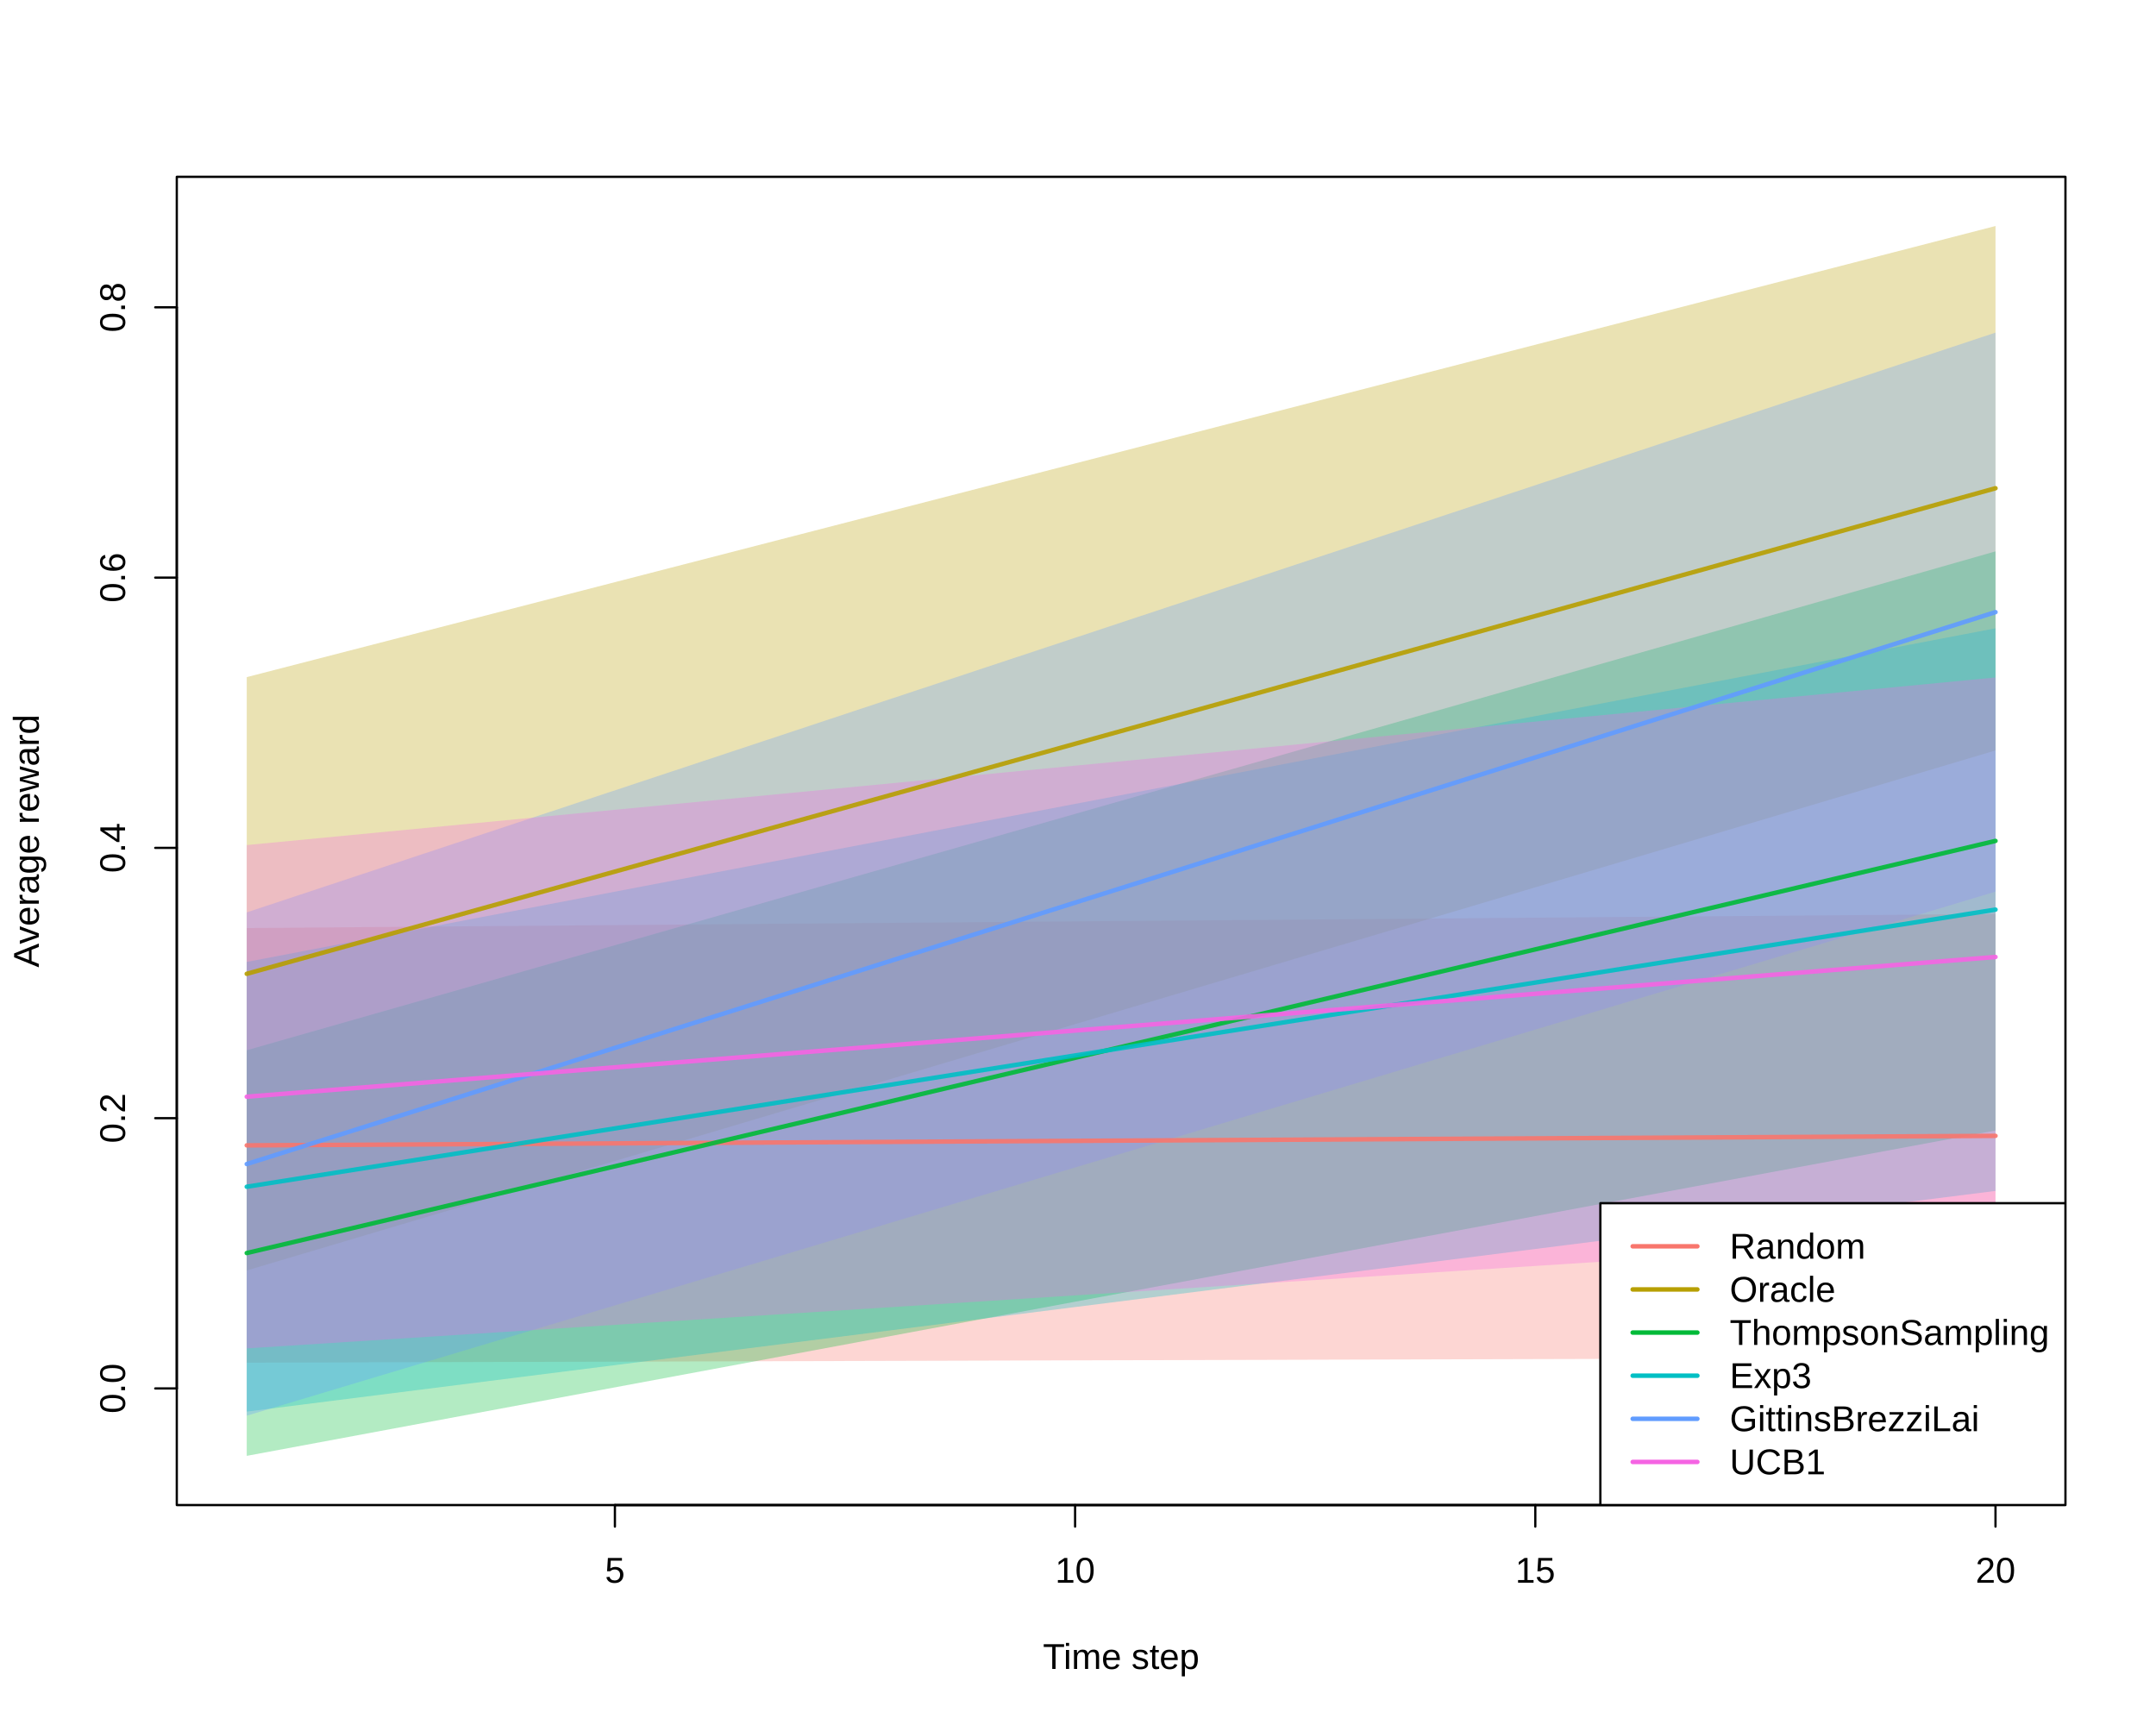
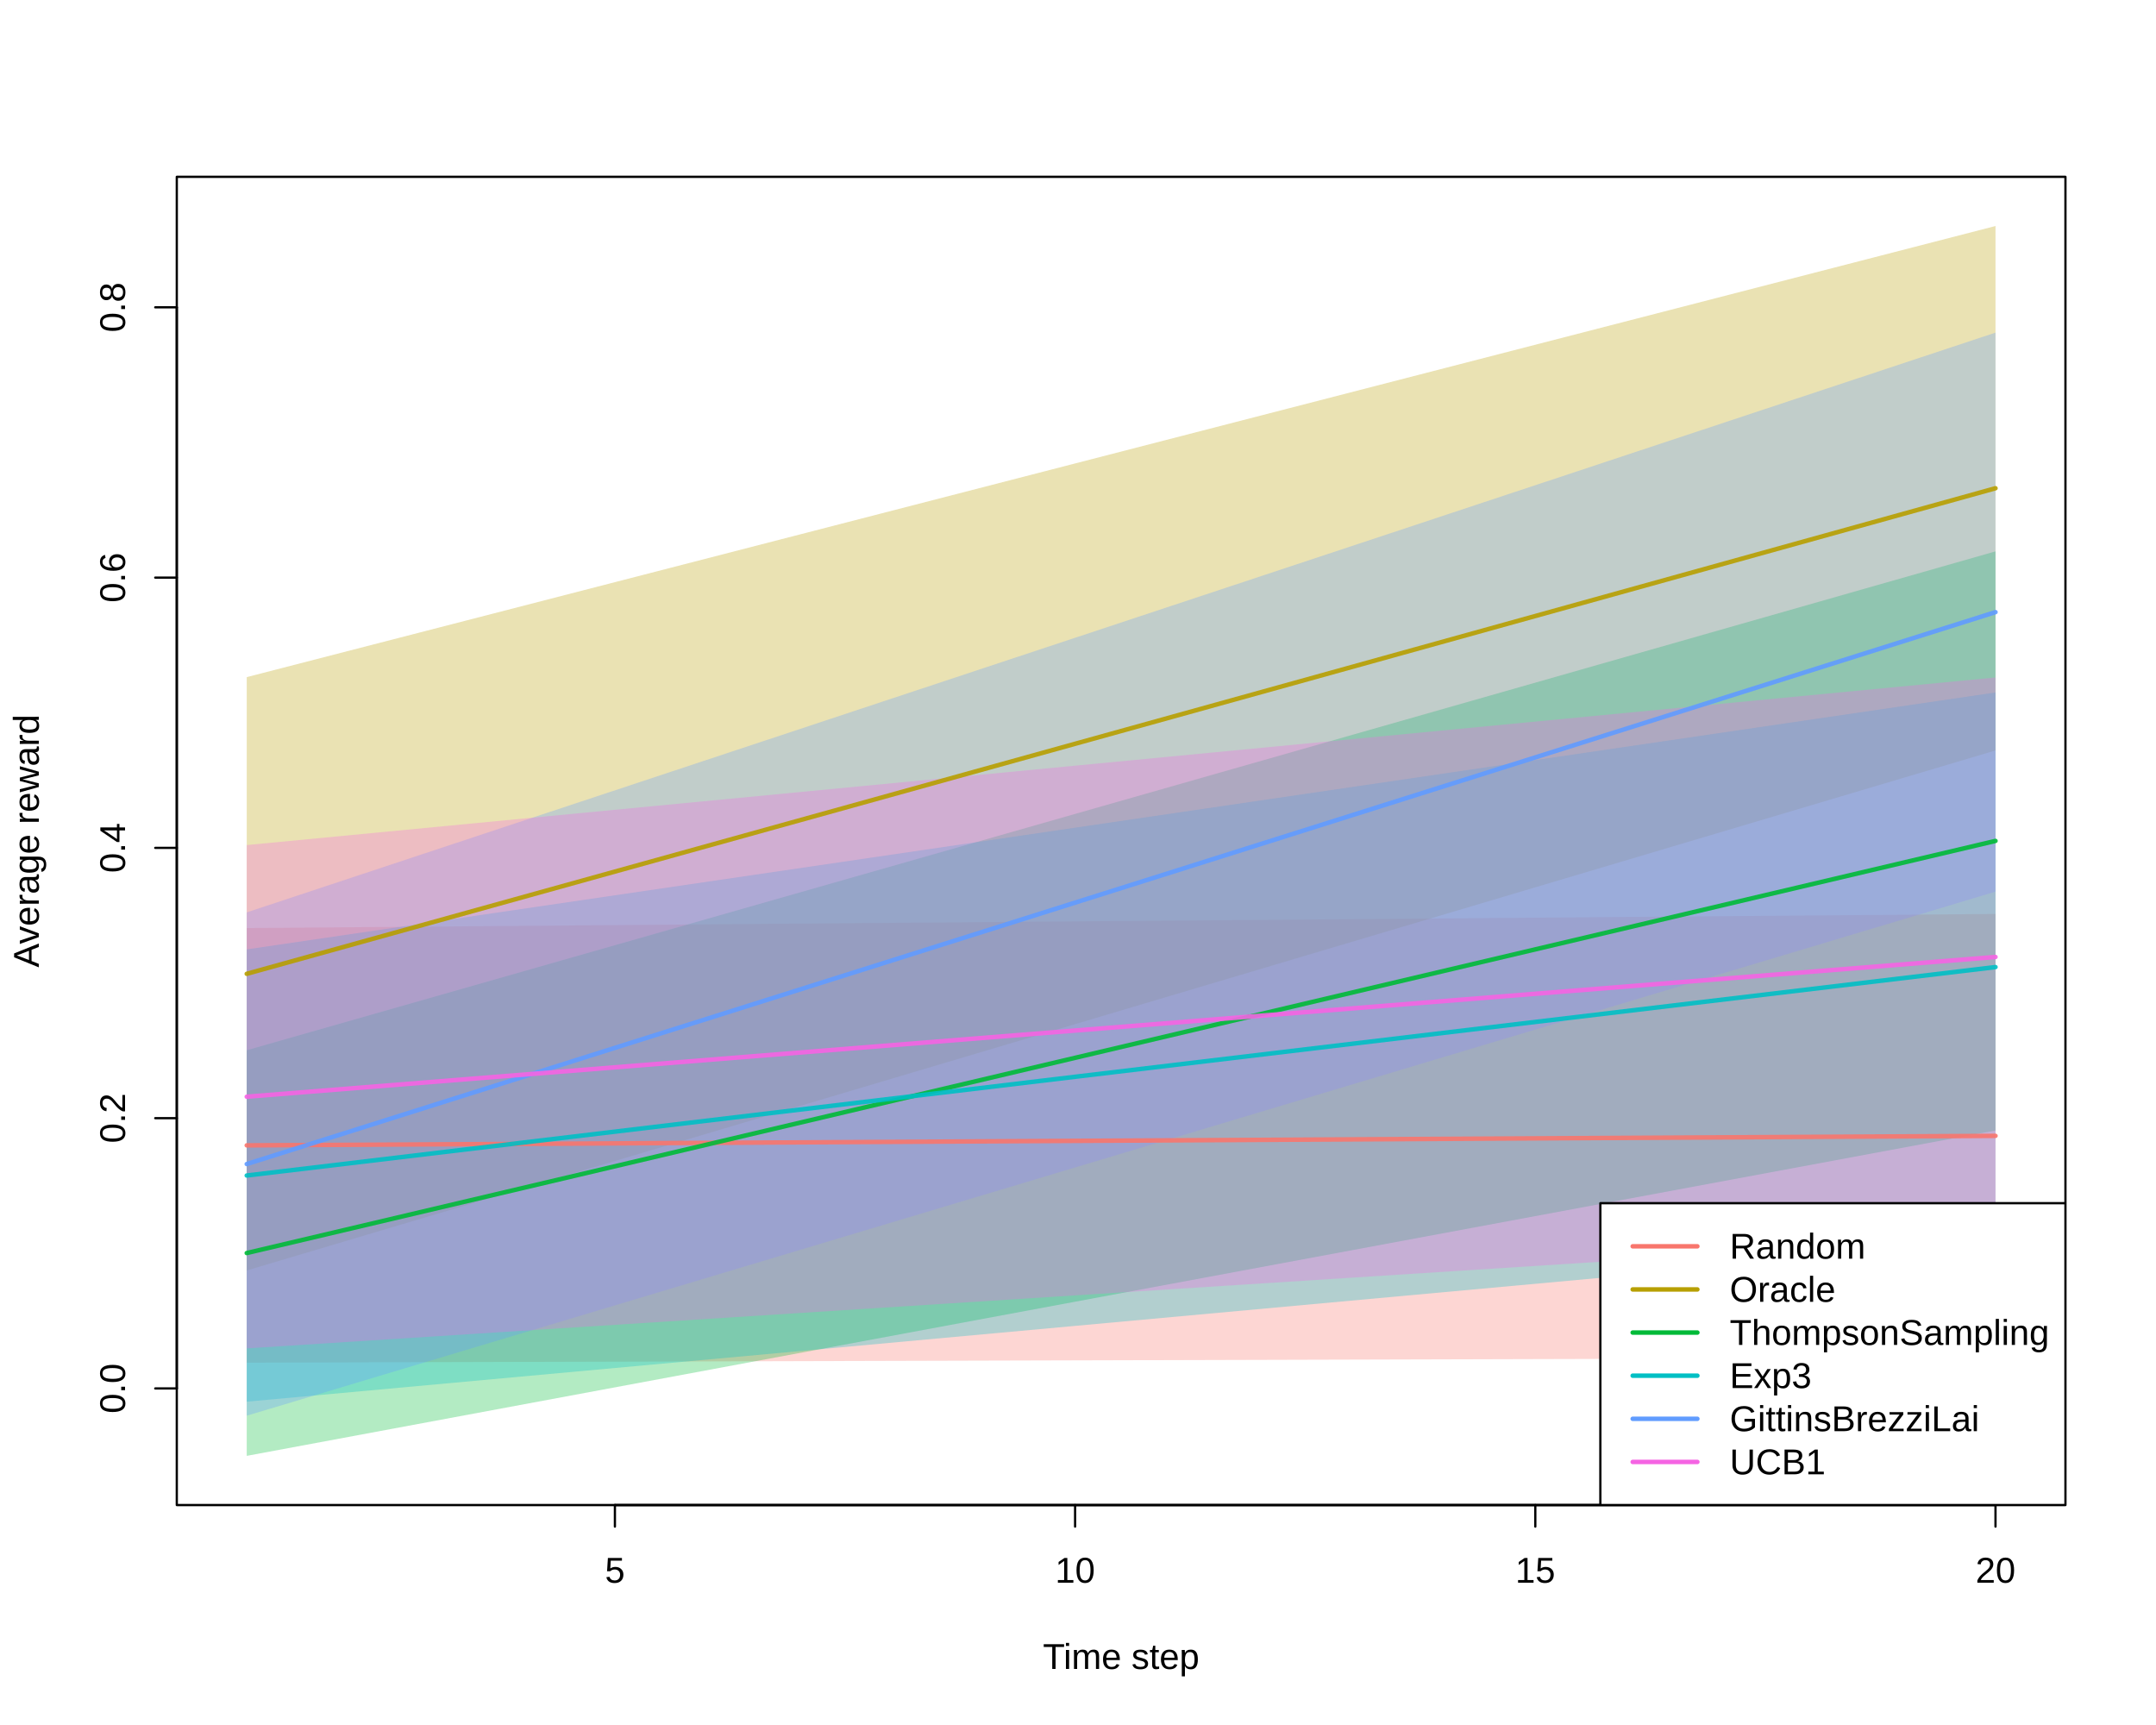
<svg xmlns="http://www.w3.org/2000/svg" viewBox="0 0 720.00 576.00">
  <defs>
    <style type="text/css">
    line, polyline, polygon, path, rect, circle {
      fill: none;
      stroke: #000000;
      stroke-linecap: round;
      stroke-linejoin: round;
      stroke-miterlimit: 10.00;
    }
  </style>
  </defs>
  <rect width="100%" height="100%" style="stroke: none; fill: #FFFFFF;" />
  <defs>
    <clipPath id="cpNTkuMDR8Njg5Ljc2fDUwMi41Nnw1OS4wNA==">
      <rect x="59.04" y="59.04" width="630.72" height="443.52" />
    </clipPath>
  </defs>
  <polygon points="82.40,455.01 359.03,454.24 666.40,453.38 666.40,305.19 359.03,307.66 82.40,309.89 " style="stroke-width: 0.75; stroke: none; fill: #F8766D; fill-opacity: 0.30;" clip-path="url(#cpNTkuMDR8Njg5Ljc2fDUwMi41Nnw1OS4wNA==)" />
  <polygon points="82.40,424.23 359.03,341.98 666.40,250.58 666.40,75.47 359.03,154.75 82.40,226.10 " style="stroke-width: 0.75; stroke: none; fill: #B79F00; fill-opacity: 0.30;" clip-path="url(#cpNTkuMDR8Njg5Ljc2fDUwMi41Nnw1OS4wNA==)" />
  <polygon points="82.40,486.13 359.03,434.66 666.40,377.48 666.40,184.11 359.03,271.78 82.40,350.69 " style="stroke-width: 0.75; stroke: none; fill: #00BA38; fill-opacity: 0.30;" clip-path="url(#cpNTkuMDR8Njg5Ljc2fDUwMi41Nnw1OS4wNA==)" />
-   <polygon points="82.40,471.35 359.03,436.44 666.40,397.66 666.40,209.80 359.03,268.43 82.40,321.19 " style="stroke-width: 0.75; stroke: none; fill: #00BFC4; fill-opacity: 0.30;" clip-path="url(#cpNTkuMDR8Njg5Ljc2fDUwMi41Nnw1OS4wNA==)" />
+   <polygon points="82.40,468.04 359.03,442.73 666.40,414.62 666.40,231.22 359.03,276.37 82.40,317.01 " style="stroke-width: 0.75; stroke: none; fill: #00BFC4; fill-opacity: 0.30;" clip-path="url(#cpNTkuMDR8Njg5Ljc2fDUwMi41Nnw1OS4wNA==)" />
  <polygon points="82.40,472.72 359.03,389.83 666.40,297.74 666.40,111.07 359.03,212.96 82.40,304.66 " style="stroke-width: 0.75; stroke: none; fill: #619CFF; fill-opacity: 0.30;" clip-path="url(#cpNTkuMDR8Njg5Ljc2fDUwMi41Nnw1OS4wNA==)" />
  <polygon points="82.40,450.24 359.03,432.54 666.40,412.88 666.40,226.22 359.03,255.67 82.40,282.18 " style="stroke-width: 0.75; stroke: none; fill: #F564E3; fill-opacity: 0.30;" clip-path="url(#cpNTkuMDR8Njg5Ljc2fDUwMi41Nnw1OS4wNA==)" />
  <polyline points="82.40,382.45 359.03,380.95 666.40,379.28 " style="stroke-width: 1.50; stroke: #F8766D; stroke-opacity: 0.90;" clip-path="url(#cpNTkuMDR8Njg5Ljc2fDUwMi41Nnw1OS4wNA==)" />
  <polyline points="82.40,325.17 359.03,248.36 666.40,163.03 " style="stroke-width: 1.50; stroke: #B79F00; stroke-opacity: 0.90;" clip-path="url(#cpNTkuMDR8Njg5Ljc2fDUwMi41Nnw1OS4wNA==)" />
  <polyline points="82.40,418.41 359.03,353.22 666.40,280.79 " style="stroke-width: 1.50; stroke: #00BA38; stroke-opacity: 0.90;" clip-path="url(#cpNTkuMDR8Njg5Ljc2fDUwMi41Nnw1OS4wNA==)" />
-   <polyline points="82.40,396.27 359.03,352.43 666.40,303.73 " style="stroke-width: 1.50; stroke: #00BFC4; stroke-opacity: 0.90;" clip-path="url(#cpNTkuMDR8Njg5Ljc2fDUwMi41Nnw1OS4wNA==)" />
+   <polyline points="82.40,392.52 359.03,359.55 666.40,322.92 " style="stroke-width: 1.50; stroke: #00BFC4; stroke-opacity: 0.90;" clip-path="url(#cpNTkuMDR8Njg5Ljc2fDUwMi41Nnw1OS4wNA==)" />
  <polyline points="82.40,388.69 359.03,301.40 666.40,204.40 " style="stroke-width: 1.50; stroke: #619CFF; stroke-opacity: 0.90;" clip-path="url(#cpNTkuMDR8Njg5Ljc2fDUwMi41Nnw1OS4wNA==)" />
  <polyline points="82.40,366.21 359.03,344.11 666.40,319.55 " style="stroke-width: 1.50; stroke: #F564E3; stroke-opacity: 0.90;" clip-path="url(#cpNTkuMDR8Njg5Ljc2fDUwMi41Nnw1OS4wNA==)" />
  <defs>
    <clipPath id="cpMC4wMHw3MjAuMDB8NTc2LjAwfDAuMDA=">
      <rect x="0.00" y="0.00" width="720.00" height="576.00" />
    </clipPath>
  </defs>
  <line x1="205.35" y1="502.56" x2="666.40" y2="502.56" style="stroke-width: 0.75;" clip-path="url(#cpMC4wMHw3MjAuMDB8NTc2LjAwfDAuMDA=)" />
  <line x1="205.35" y1="502.56" x2="205.35" y2="509.76" style="stroke-width: 0.75;" clip-path="url(#cpMC4wMHw3MjAuMDB8NTc2LjAwfDAuMDA=)" />
  <line x1="359.03" y1="502.56" x2="359.03" y2="509.76" style="stroke-width: 0.75;" clip-path="url(#cpMC4wMHw3MjAuMDB8NTc2LjAwfDAuMDA=)" />
  <line x1="512.72" y1="502.56" x2="512.72" y2="509.76" style="stroke-width: 0.75;" clip-path="url(#cpMC4wMHw3MjAuMDB8NTc2LjAwfDAuMDA=)" />
  <line x1="666.40" y1="502.56" x2="666.40" y2="509.76" style="stroke-width: 0.75;" clip-path="url(#cpMC4wMHw3MjAuMDB8NTc2LjAwfDAuMDA=)" />
  <g clip-path="url(#cpMC4wMHw3MjAuMDB8NTc2LjAwfDAuMDA=)">
    <text x="202.01" y="528.48" style="font-size: 12.00px; font-family: Liberation Sans;" textLength="6.67px" lengthAdjust="spacingAndGlyphs">5</text>
  </g>
  <g clip-path="url(#cpMC4wMHw3MjAuMDB8NTc2LjAwfDAuMDA=)">
    <text x="352.36" y="528.48" style="font-size: 12.00px; font-family: Liberation Sans;" textLength="13.34px" lengthAdjust="spacingAndGlyphs">10</text>
  </g>
  <g clip-path="url(#cpMC4wMHw3MjAuMDB8NTc2LjAwfDAuMDA=)">
    <text x="506.04" y="528.48" style="font-size: 12.00px; font-family: Liberation Sans;" textLength="13.34px" lengthAdjust="spacingAndGlyphs">15</text>
  </g>
  <g clip-path="url(#cpMC4wMHw3MjAuMDB8NTc2LjAwfDAuMDA=)">
    <text x="659.73" y="528.48" style="font-size: 12.00px; font-family: Liberation Sans;" textLength="13.34px" lengthAdjust="spacingAndGlyphs">20</text>
  </g>
  <line x1="59.04" y1="463.62" x2="59.04" y2="102.62" style="stroke-width: 0.75;" clip-path="url(#cpMC4wMHw3MjAuMDB8NTc2LjAwfDAuMDA=)" />
  <line x1="59.04" y1="463.62" x2="51.84" y2="463.62" style="stroke-width: 0.75;" clip-path="url(#cpMC4wMHw3MjAuMDB8NTc2LjAwfDAuMDA=)" />
  <line x1="59.04" y1="373.37" x2="51.84" y2="373.37" style="stroke-width: 0.75;" clip-path="url(#cpMC4wMHw3MjAuMDB8NTc2LjAwfDAuMDA=)" />
  <line x1="59.04" y1="283.12" x2="51.84" y2="283.12" style="stroke-width: 0.75;" clip-path="url(#cpMC4wMHw3MjAuMDB8NTc2LjAwfDAuMDA=)" />
  <line x1="59.04" y1="192.87" x2="51.84" y2="192.87" style="stroke-width: 0.75;" clip-path="url(#cpMC4wMHw3MjAuMDB8NTc2LjAwfDAuMDA=)" />
  <line x1="59.04" y1="102.62" x2="51.84" y2="102.62" style="stroke-width: 0.75;" clip-path="url(#cpMC4wMHw3MjAuMDB8NTc2LjAwfDAuMDA=)" />
  <g clip-path="url(#cpMC4wMHw3MjAuMDB8NTc2LjAwfDAuMDA=)">
    <text transform="translate(41.76,471.96) rotate(-90)" style="font-size: 12.00px; font-family: Liberation Sans;" textLength="16.67px" lengthAdjust="spacingAndGlyphs">0.0</text>
  </g>
  <g clip-path="url(#cpMC4wMHw3MjAuMDB8NTc2LjAwfDAuMDA=)">
    <text transform="translate(41.76,381.71) rotate(-90)" style="font-size: 12.00px; font-family: Liberation Sans;" textLength="16.67px" lengthAdjust="spacingAndGlyphs">0.2</text>
  </g>
  <g clip-path="url(#cpMC4wMHw3MjAuMDB8NTc2LjAwfDAuMDA=)">
    <text transform="translate(41.76,291.46) rotate(-90)" style="font-size: 12.00px; font-family: Liberation Sans;" textLength="16.67px" lengthAdjust="spacingAndGlyphs">0.4</text>
  </g>
  <g clip-path="url(#cpMC4wMHw3MjAuMDB8NTc2LjAwfDAuMDA=)">
    <text transform="translate(41.76,201.21) rotate(-90)" style="font-size: 12.00px; font-family: Liberation Sans;" textLength="16.67px" lengthAdjust="spacingAndGlyphs">0.6</text>
  </g>
  <g clip-path="url(#cpMC4wMHw3MjAuMDB8NTc2LjAwfDAuMDA=)">
    <text transform="translate(41.76,110.96) rotate(-90)" style="font-size: 12.00px; font-family: Liberation Sans;" textLength="16.67px" lengthAdjust="spacingAndGlyphs">0.8</text>
  </g>
  <g clip-path="url(#cpMC4wMHw3MjAuMDB8NTc2LjAwfDAuMDA=)">
    <text x="348.29" y="557.28" style="font-size: 12.00px; font-family: Liberation Sans;" textLength="52.22px" lengthAdjust="spacingAndGlyphs">Time step</text>
  </g>
  <g clip-path="url(#cpMC4wMHw3MjAuMDB8NTc2LjAwfDAuMDA=)">
    <text transform="translate(12.96,323.04) rotate(-90)" style="font-size: 12.00px; font-family: Liberation Sans;" textLength="84.48px" lengthAdjust="spacingAndGlyphs">Average reward</text>
  </g>
  <polyline points="59.04,502.56 689.76,502.56 689.76,59.04 59.04,59.04 59.04,502.56 " style="stroke-width: 0.75;" clip-path="url(#cpMC4wMHw3MjAuMDB8NTc2LjAwfDAuMDA=)" />
  <defs>
    <clipPath id="cpNTkuMDR8Njg5Ljc2fDUwMi41Nnw1OS4wNA==">
      <rect x="59.04" y="59.04" width="630.72" height="443.52" />
    </clipPath>
  </defs>
  <rect x="534.44" y="401.76" width="155.32" height="100.80" style="stroke-width: 0.75; fill: #FFFFFF;" clip-path="url(#cpNTkuMDR8Njg5Ljc2fDUwMi41Nnw1OS4wNA==)" />
  <line x1="545.24" y1="416.16" x2="566.84" y2="416.16" style="stroke-width: 1.50; stroke: #F8766D;" clip-path="url(#cpNTkuMDR8Njg5Ljc2fDUwMi41Nnw1OS4wNA==)" />
  <line x1="545.24" y1="430.56" x2="566.84" y2="430.56" style="stroke-width: 1.50; stroke: #B79F00;" clip-path="url(#cpNTkuMDR8Njg5Ljc2fDUwMi41Nnw1OS4wNA==)" />
  <line x1="545.24" y1="444.96" x2="566.84" y2="444.96" style="stroke-width: 1.50; stroke: #00BA38;" clip-path="url(#cpNTkuMDR8Njg5Ljc2fDUwMi41Nnw1OS4wNA==)" />
  <line x1="545.24" y1="459.36" x2="566.84" y2="459.36" style="stroke-width: 1.50; stroke: #00BFC4;" clip-path="url(#cpNTkuMDR8Njg5Ljc2fDUwMi41Nnw1OS4wNA==)" />
  <line x1="545.24" y1="473.76" x2="566.84" y2="473.76" style="stroke-width: 1.50; stroke: #619CFF;" clip-path="url(#cpNTkuMDR8Njg5Ljc2fDUwMi41Nnw1OS4wNA==)" />
  <line x1="545.24" y1="488.16" x2="566.84" y2="488.16" style="stroke-width: 1.50; stroke: #F564E3;" clip-path="url(#cpNTkuMDR8Njg5Ljc2fDUwMi41Nnw1OS4wNA==)" />
  <g clip-path="url(#cpNTkuMDR8Njg5Ljc2fDUwMi41Nnw1OS4wNA==)">
    <text x="577.64" y="420.28" style="font-size: 12.00px; font-family: Liberation Sans;" textLength="45.36px" lengthAdjust="spacingAndGlyphs">Random</text>
  </g>
  <g clip-path="url(#cpNTkuMDR8Njg5Ljc2fDUwMi41Nnw1OS4wNA==)">
    <text x="577.64" y="434.69" style="font-size: 12.00px; font-family: Liberation Sans;" textLength="35.34px" lengthAdjust="spacingAndGlyphs">Oracle</text>
  </g>
  <g clip-path="url(#cpNTkuMDR8Njg5Ljc2fDUwMi41Nnw1OS4wNA==)">
    <text x="577.64" y="449.09" style="font-size: 12.00px; font-family: Liberation Sans;" textLength="106.72px" lengthAdjust="spacingAndGlyphs">ThompsonSampling</text>
  </g>
  <g clip-path="url(#cpNTkuMDR8Njg5Ljc2fDUwMi41Nnw1OS4wNA==)">
    <text x="577.64" y="463.49" style="font-size: 12.00px; font-family: Liberation Sans;" textLength="27.34px" lengthAdjust="spacingAndGlyphs">Exp3</text>
  </g>
  <g clip-path="url(#cpNTkuMDR8Njg5Ljc2fDUwMi41Nnw1OS4wNA==)">
    <text x="577.64" y="477.88" style="font-size: 12.00px; font-family: Liberation Sans;" textLength="83.36px" lengthAdjust="spacingAndGlyphs">GittinsBrezziLai</text>
  </g>
  <g clip-path="url(#cpNTkuMDR8Njg5Ljc2fDUwMi41Nnw1OS4wNA==)">
    <text x="577.64" y="492.29" style="font-size: 12.00px; font-family: Liberation Sans;" textLength="32.02px" lengthAdjust="spacingAndGlyphs">UCB1</text>
  </g>
</svg>
